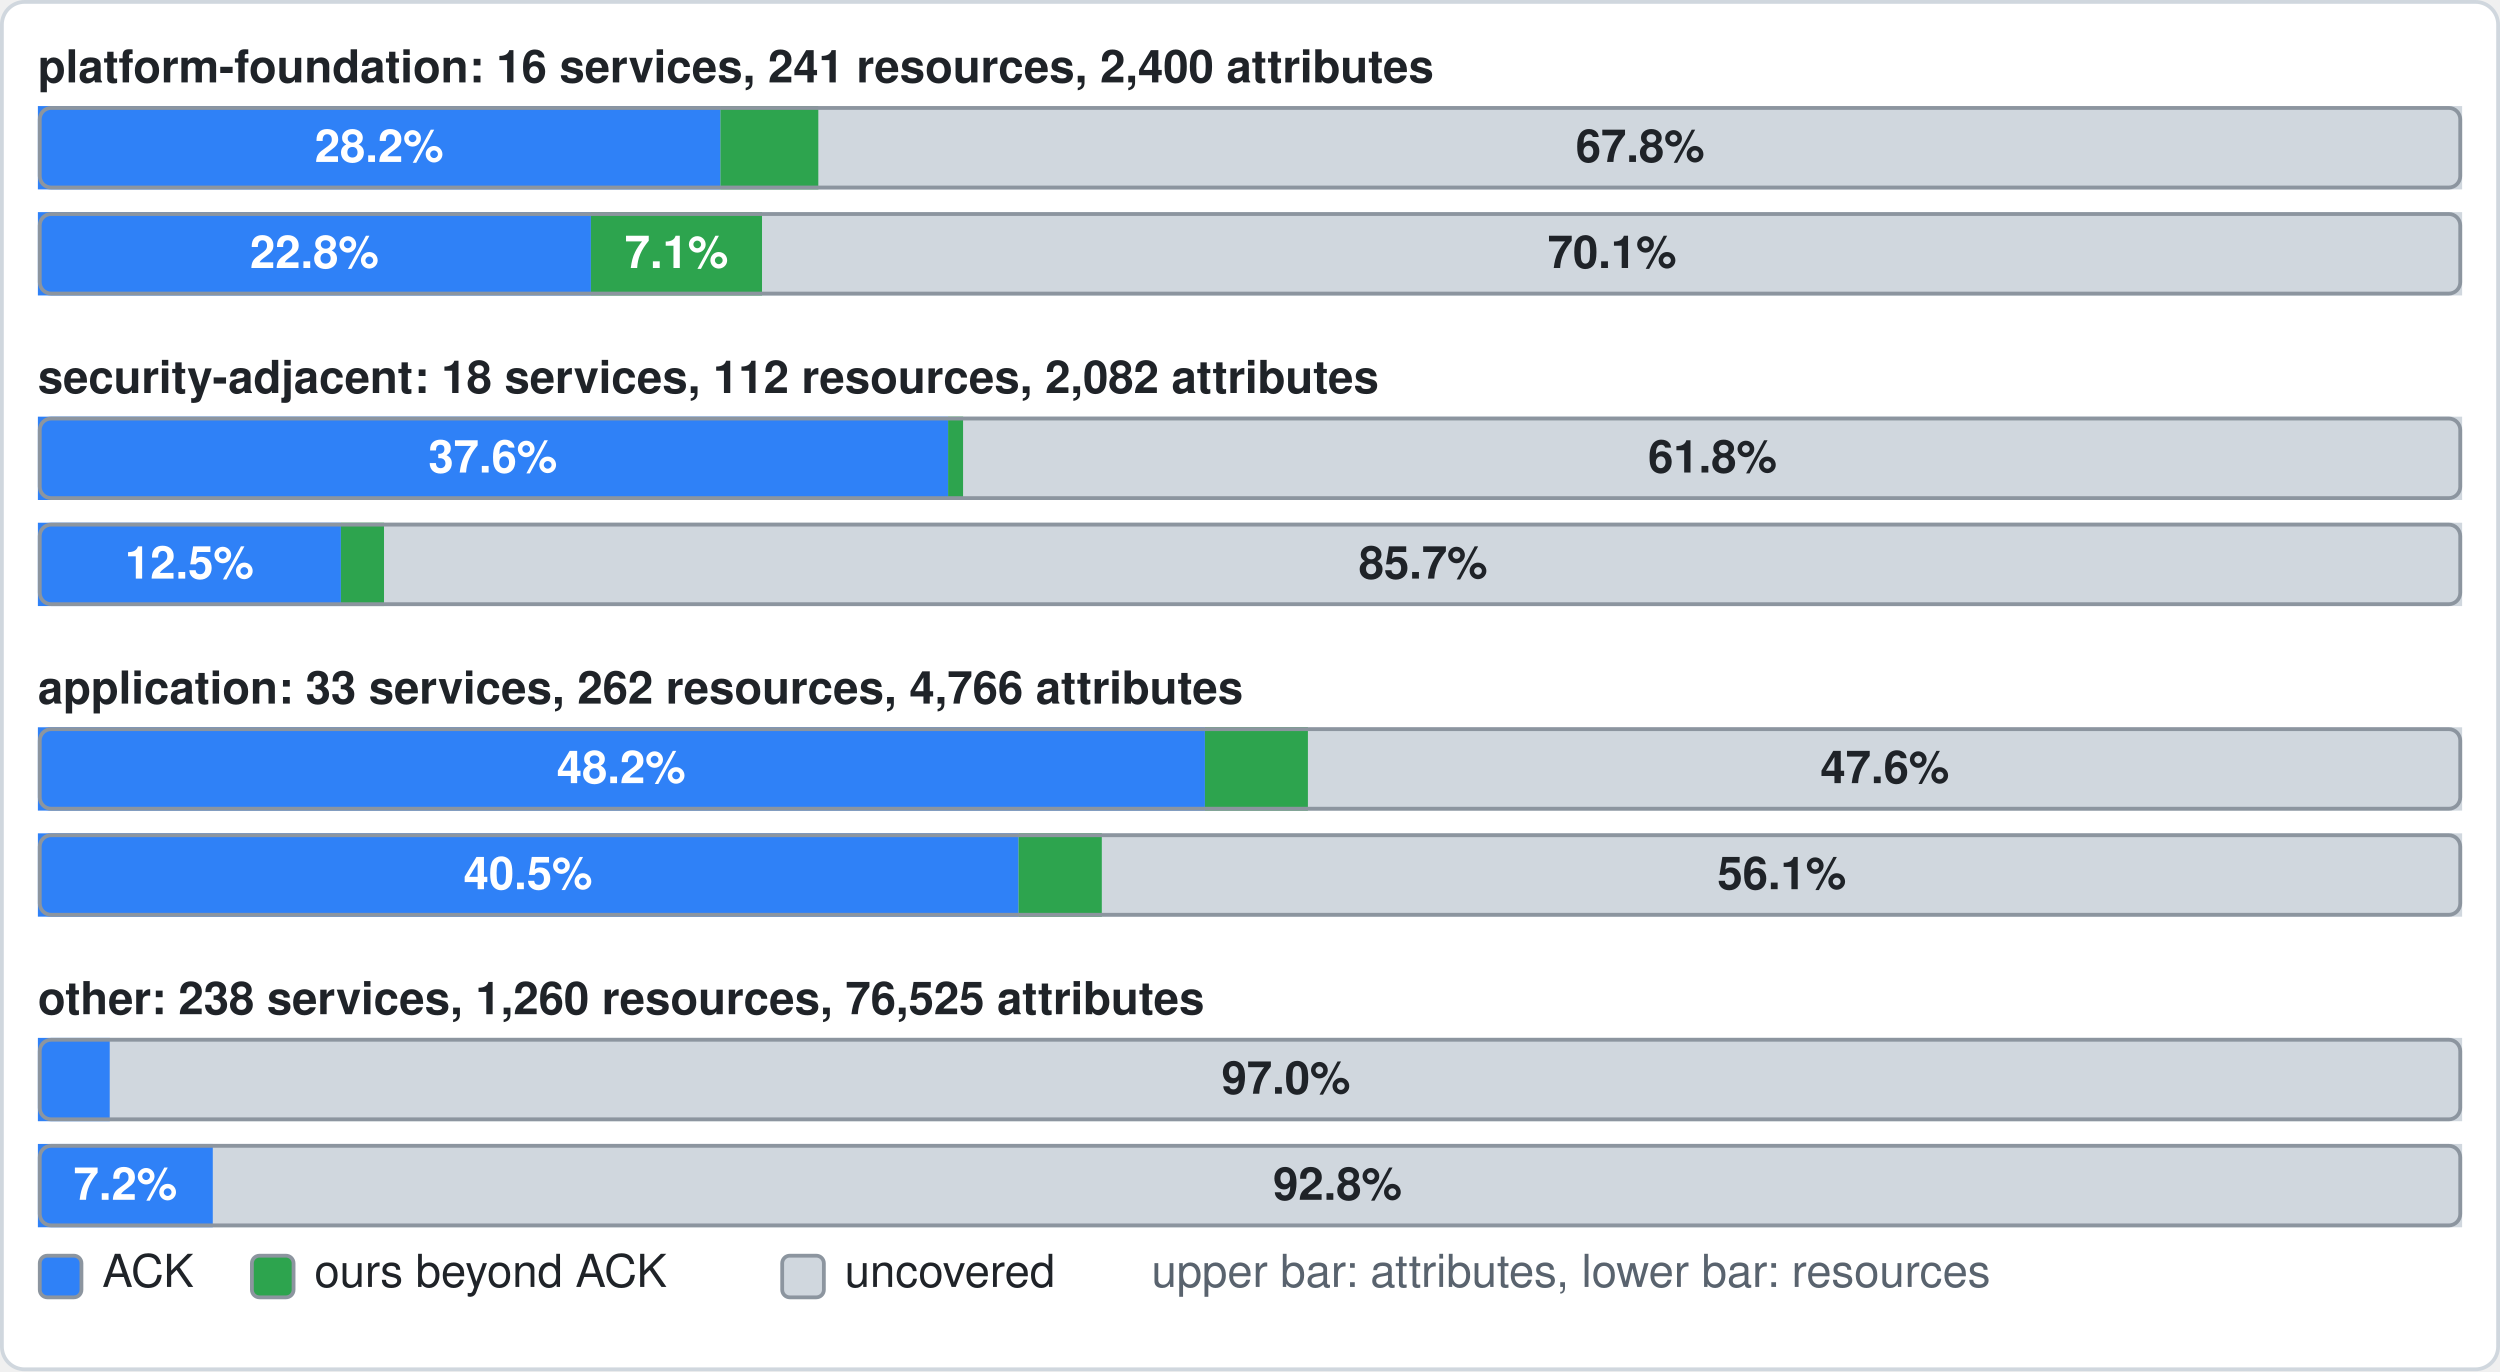
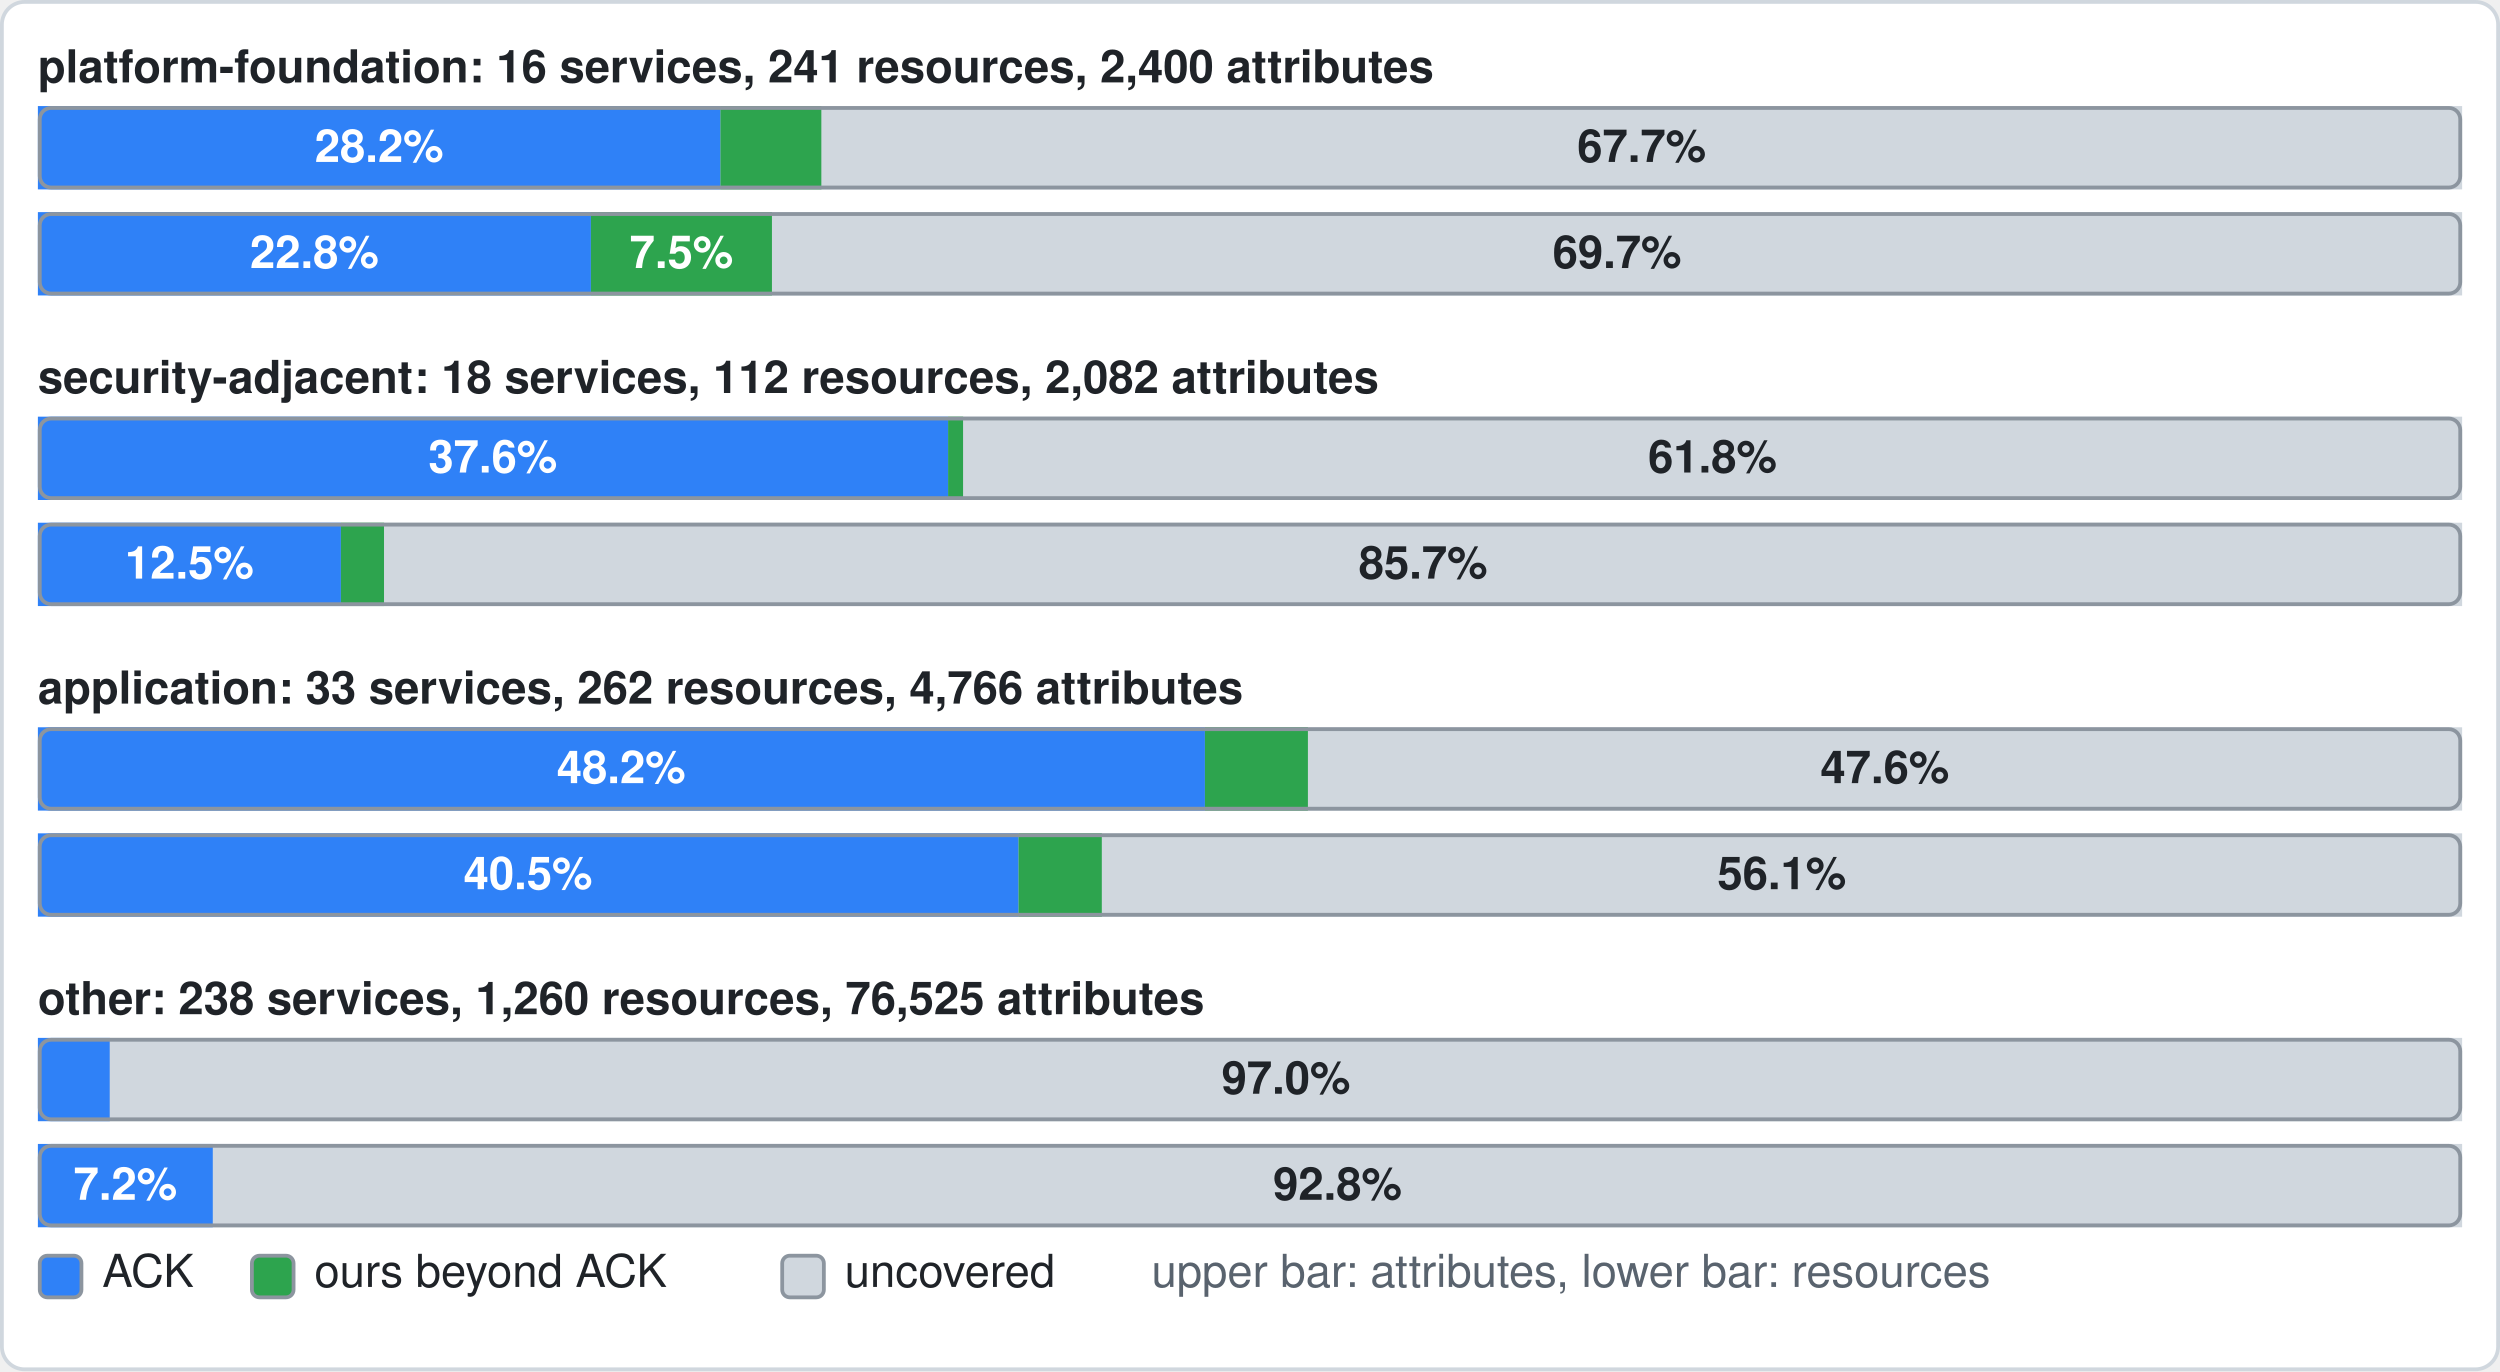
- <svg xmlns="http://www.w3.org/2000/svg" width="660" height="362" viewBox="0 0 660 362" role="img" aria-label="platform-foundation: attributes official 28.2%, ours beyond 4.0%, uncovered 67.8%; resources official 22.8%, ours beyond 7.1%, uncovered 70.1%. security-adjacent: attributes official 37.6%, ours beyond 0.6%, uncovered 61.8%; resources official 12.5%, ours beyond 1.8%, uncovered 85.7%. application: attributes official 48.2%, ours beyond 4.2%, uncovered 47.6%; resources official 40.5%, ours beyond 3.4%, uncovered 56.1%. other: attributes official 3.0%, ours beyond 0.0%, uncovered 97.0%; resources official 7.2%, ours beyond 0.0%, uncovered 92.8%">
+ <svg xmlns="http://www.w3.org/2000/svg" width="660" height="362" viewBox="0 0 660 362" role="img" aria-label="platform-foundation: attributes official 28.2%, ours beyond 4.2%, uncovered 67.7%; resources official 22.8%, ours beyond 7.5%, uncovered 69.7%. security-adjacent: attributes official 37.6%, ours beyond 0.6%, uncovered 61.8%; resources official 12.5%, ours beyond 1.8%, uncovered 85.7%. application: attributes official 48.2%, ours beyond 4.2%, uncovered 47.6%; resources official 40.5%, ours beyond 3.4%, uncovered 56.1%. other: attributes official 3.0%, ours beyond 0.0%, uncovered 97.0%; resources official 7.2%, ours beyond 0.0%, uncovered 92.8%">
  <rect x="0.5" y="0.5" width="659" height="361" rx="6" fill="#ffffff" stroke="#d0d7de" />
  <text x="10" y="19" font-family="-apple-system,BlinkMacSystemFont,'Segoe UI',Helvetica,Arial,sans-serif" font-size="12" font-weight="600" fill="#1f2328" dominant-baseline="central">platform-foundation: 16 services, 241 resources, 2,400 attributes</text>
  <rect x="10" y="28" width="640" height="22" rx="3" fill="#d0d7de" />
  <rect x="10" y="28" width="180.2" height="22" fill="#2f81f7" />
  <text x="100.1" y="40" font-family="-apple-system,BlinkMacSystemFont,'Segoe UI',Helvetica,Arial,sans-serif" font-size="12" font-weight="600" fill="#ffffff" text-anchor="middle" dominant-baseline="central">28.2%</text>
-   <rect x="190.2" y="28" width="25.9" height="22" fill="#2da44e" />
-   <rect x="216.1" y="28" width="433.9" height="22" fill="#d0d7de" />
-   <text x="433" y="40" font-family="-apple-system,BlinkMacSystemFont,'Segoe UI',Helvetica,Arial,sans-serif" font-size="12" font-weight="600" fill="#1f2328" text-anchor="middle" dominant-baseline="central">67.8%</text>
+   <rect x="190.2" y="28" width="26.7" height="22" fill="#2da44e" />
+   <rect x="216.9" y="28" width="433.1" height="22" fill="#d0d7de" />
+   <text x="433.4" y="40" font-family="-apple-system,BlinkMacSystemFont,'Segoe UI',Helvetica,Arial,sans-serif" font-size="12" font-weight="600" fill="#1f2328" text-anchor="middle" dominant-baseline="central">67.7%</text>
  <rect x="10.5" y="28.5" width="639" height="21" rx="3" fill="none" stroke="#8c959f" />
  <rect x="10" y="56" width="640" height="22" rx="3" fill="#d0d7de" />
  <rect x="10" y="56" width="146" height="22" fill="#2f81f7" />
  <text x="83" y="68" font-family="-apple-system,BlinkMacSystemFont,'Segoe UI',Helvetica,Arial,sans-serif" font-size="12" font-weight="600" fill="#ffffff" text-anchor="middle" dominant-baseline="central">22.8%</text>
-   <rect x="156" y="56" width="45.2" height="22" fill="#2da44e" />
-   <text x="178.6" y="68" font-family="-apple-system,BlinkMacSystemFont,'Segoe UI',Helvetica,Arial,sans-serif" font-size="12" font-weight="600" fill="#ffffff" text-anchor="middle" dominant-baseline="central">7.1%</text>
-   <rect x="201.2" y="56" width="448.8" height="22" fill="#d0d7de" />
-   <text x="425.6" y="68" font-family="-apple-system,BlinkMacSystemFont,'Segoe UI',Helvetica,Arial,sans-serif" font-size="12" font-weight="600" fill="#1f2328" text-anchor="middle" dominant-baseline="central">70.1%</text>
+   <rect x="156" y="56" width="47.8" height="22" fill="#2da44e" />
+   <text x="179.9" y="68" font-family="-apple-system,BlinkMacSystemFont,'Segoe UI',Helvetica,Arial,sans-serif" font-size="12" font-weight="600" fill="#ffffff" text-anchor="middle" dominant-baseline="central">7.5%</text>
+   <rect x="203.8" y="56" width="446.2" height="22" fill="#d0d7de" />
+   <text x="426.9" y="68" font-family="-apple-system,BlinkMacSystemFont,'Segoe UI',Helvetica,Arial,sans-serif" font-size="12" font-weight="600" fill="#1f2328" text-anchor="middle" dominant-baseline="central">69.7%</text>
  <rect x="10.5" y="56.5" width="639" height="21" rx="3" fill="none" stroke="#8c959f" />
  <text x="10" y="101" font-family="-apple-system,BlinkMacSystemFont,'Segoe UI',Helvetica,Arial,sans-serif" font-size="12" font-weight="600" fill="#1f2328" dominant-baseline="central">security-adjacent: 18 services, 112 resources, 2,082 attributes</text>
  <rect x="10" y="110" width="640" height="22" rx="3" fill="#d0d7de" />
  <rect x="10" y="110" width="240.3" height="22" fill="#2f81f7" />
  <text x="130.1" y="122" font-family="-apple-system,BlinkMacSystemFont,'Segoe UI',Helvetica,Arial,sans-serif" font-size="12" font-weight="600" fill="#ffffff" text-anchor="middle" dominant-baseline="central">37.6%</text>
  <rect x="250.3" y="110" width="4" height="22" fill="#2da44e" />
  <rect x="254.3" y="110" width="395.7" height="22" fill="#d0d7de" />
  <text x="452.1" y="122" font-family="-apple-system,BlinkMacSystemFont,'Segoe UI',Helvetica,Arial,sans-serif" font-size="12" font-weight="600" fill="#1f2328" text-anchor="middle" dominant-baseline="central">61.8%</text>
  <rect x="10.5" y="110.5" width="639" height="21" rx="3" fill="none" stroke="#8c959f" />
  <rect x="10" y="138" width="640" height="22" rx="3" fill="#d0d7de" />
  <rect x="10" y="138" width="80" height="22" fill="#2f81f7" />
  <text x="50" y="150" font-family="-apple-system,BlinkMacSystemFont,'Segoe UI',Helvetica,Arial,sans-serif" font-size="12" font-weight="600" fill="#ffffff" text-anchor="middle" dominant-baseline="central">12.5%</text>
  <rect x="90" y="138" width="11.4" height="22" fill="#2da44e" />
  <rect x="101.4" y="138" width="548.6" height="22" fill="#d0d7de" />
  <text x="375.7" y="150" font-family="-apple-system,BlinkMacSystemFont,'Segoe UI',Helvetica,Arial,sans-serif" font-size="12" font-weight="600" fill="#1f2328" text-anchor="middle" dominant-baseline="central">85.7%</text>
  <rect x="10.5" y="138.5" width="639" height="21" rx="3" fill="none" stroke="#8c959f" />
  <text x="10" y="183" font-family="-apple-system,BlinkMacSystemFont,'Segoe UI',Helvetica,Arial,sans-serif" font-size="12" font-weight="600" fill="#1f2328" dominant-baseline="central">application: 33 services, 262 resources, 4,766 attributes</text>
  <rect x="10" y="192" width="640" height="22" rx="3" fill="#d0d7de" />
  <rect x="10" y="192" width="308.1" height="22" fill="#2f81f7" />
  <text x="164" y="204" font-family="-apple-system,BlinkMacSystemFont,'Segoe UI',Helvetica,Arial,sans-serif" font-size="12" font-weight="600" fill="#ffffff" text-anchor="middle" dominant-baseline="central">48.2%</text>
  <rect x="318.1" y="192" width="27.2" height="22" fill="#2da44e" />
  <rect x="345.3" y="192" width="304.7" height="22" fill="#d0d7de" />
  <text x="497.6" y="204" font-family="-apple-system,BlinkMacSystemFont,'Segoe UI',Helvetica,Arial,sans-serif" font-size="12" font-weight="600" fill="#1f2328" text-anchor="middle" dominant-baseline="central">47.6%</text>
  <rect x="10.5" y="192.5" width="639" height="21" rx="3" fill="none" stroke="#8c959f" />
  <rect x="10" y="220" width="640" height="22" rx="3" fill="#d0d7de" />
  <rect x="10" y="220" width="258.9" height="22" fill="#2f81f7" />
  <text x="139.4" y="232" font-family="-apple-system,BlinkMacSystemFont,'Segoe UI',Helvetica,Arial,sans-serif" font-size="12" font-weight="600" fill="#ffffff" text-anchor="middle" dominant-baseline="central">40.5%</text>
  <rect x="268.9" y="220" width="22" height="22" fill="#2da44e" />
  <rect x="290.9" y="220" width="359.1" height="22" fill="#d0d7de" />
  <text x="470.4" y="232" font-family="-apple-system,BlinkMacSystemFont,'Segoe UI',Helvetica,Arial,sans-serif" font-size="12" font-weight="600" fill="#1f2328" text-anchor="middle" dominant-baseline="central">56.1%</text>
  <rect x="10.5" y="220.5" width="639" height="21" rx="3" fill="none" stroke="#8c959f" />
  <text x="10" y="265" font-family="-apple-system,BlinkMacSystemFont,'Segoe UI',Helvetica,Arial,sans-serif" font-size="12" font-weight="600" fill="#1f2328" dominant-baseline="central">other: 238 services, 1,260 resources, 76,525 attributes</text>
  <rect x="10" y="274" width="640" height="22" rx="3" fill="#d0d7de" />
  <rect x="10" y="274" width="19" height="22" fill="#2f81f7" />
  <rect x="29" y="274" width="621" height="22" fill="#d0d7de" />
  <text x="339.5" y="286" font-family="-apple-system,BlinkMacSystemFont,'Segoe UI',Helvetica,Arial,sans-serif" font-size="12" font-weight="600" fill="#1f2328" text-anchor="middle" dominant-baseline="central">97.0%</text>
  <rect x="10.5" y="274.5" width="639" height="21" rx="3" fill="none" stroke="#8c959f" />
  <rect x="10" y="302" width="640" height="22" rx="3" fill="#d0d7de" />
  <rect x="10" y="302" width="46.2" height="22" fill="#2f81f7" />
  <text x="33.1" y="314" font-family="-apple-system,BlinkMacSystemFont,'Segoe UI',Helvetica,Arial,sans-serif" font-size="12" font-weight="600" fill="#ffffff" text-anchor="middle" dominant-baseline="central">7.2%</text>
  <rect x="56.2" y="302" width="593.8" height="22" fill="#d0d7de" />
  <text x="353.1" y="314" font-family="-apple-system,BlinkMacSystemFont,'Segoe UI',Helvetica,Arial,sans-serif" font-size="12" font-weight="600" fill="#1f2328" text-anchor="middle" dominant-baseline="central">92.8%</text>
  <rect x="10.5" y="302.5" width="639" height="21" rx="3" fill="none" stroke="#8c959f" />
  <rect x="10.5" y="331.5" width="11" height="11" rx="2" fill="#2f81f7" stroke="#8c959f" />
  <text x="27" y="337" font-family="-apple-system,BlinkMacSystemFont,'Segoe UI',Helvetica,Arial,sans-serif" font-size="12" fill="#1f2328" dominant-baseline="central">ACK</text>
  <rect x="66.5" y="331.5" width="11" height="11" rx="2" fill="#2da44e" stroke="#8c959f" />
  <text x="83" y="337" font-family="-apple-system,BlinkMacSystemFont,'Segoe UI',Helvetica,Arial,sans-serif" font-size="12" fill="#1f2328" dominant-baseline="central">ours beyond ACK</text>
  <rect x="206.5" y="331.5" width="11" height="11" rx="2" fill="#d0d7de" stroke="#8c959f" />
  <text x="223" y="337" font-family="-apple-system,BlinkMacSystemFont,'Segoe UI',Helvetica,Arial,sans-serif" font-size="12" fill="#1f2328" dominant-baseline="central">uncovered</text>
  <text x="304" y="337" font-family="-apple-system,BlinkMacSystemFont,'Segoe UI',Helvetica,Arial,sans-serif" font-size="12" fill="#59636e" dominant-baseline="central">upper bar: attributes, lower bar: resources</text>
</svg>
